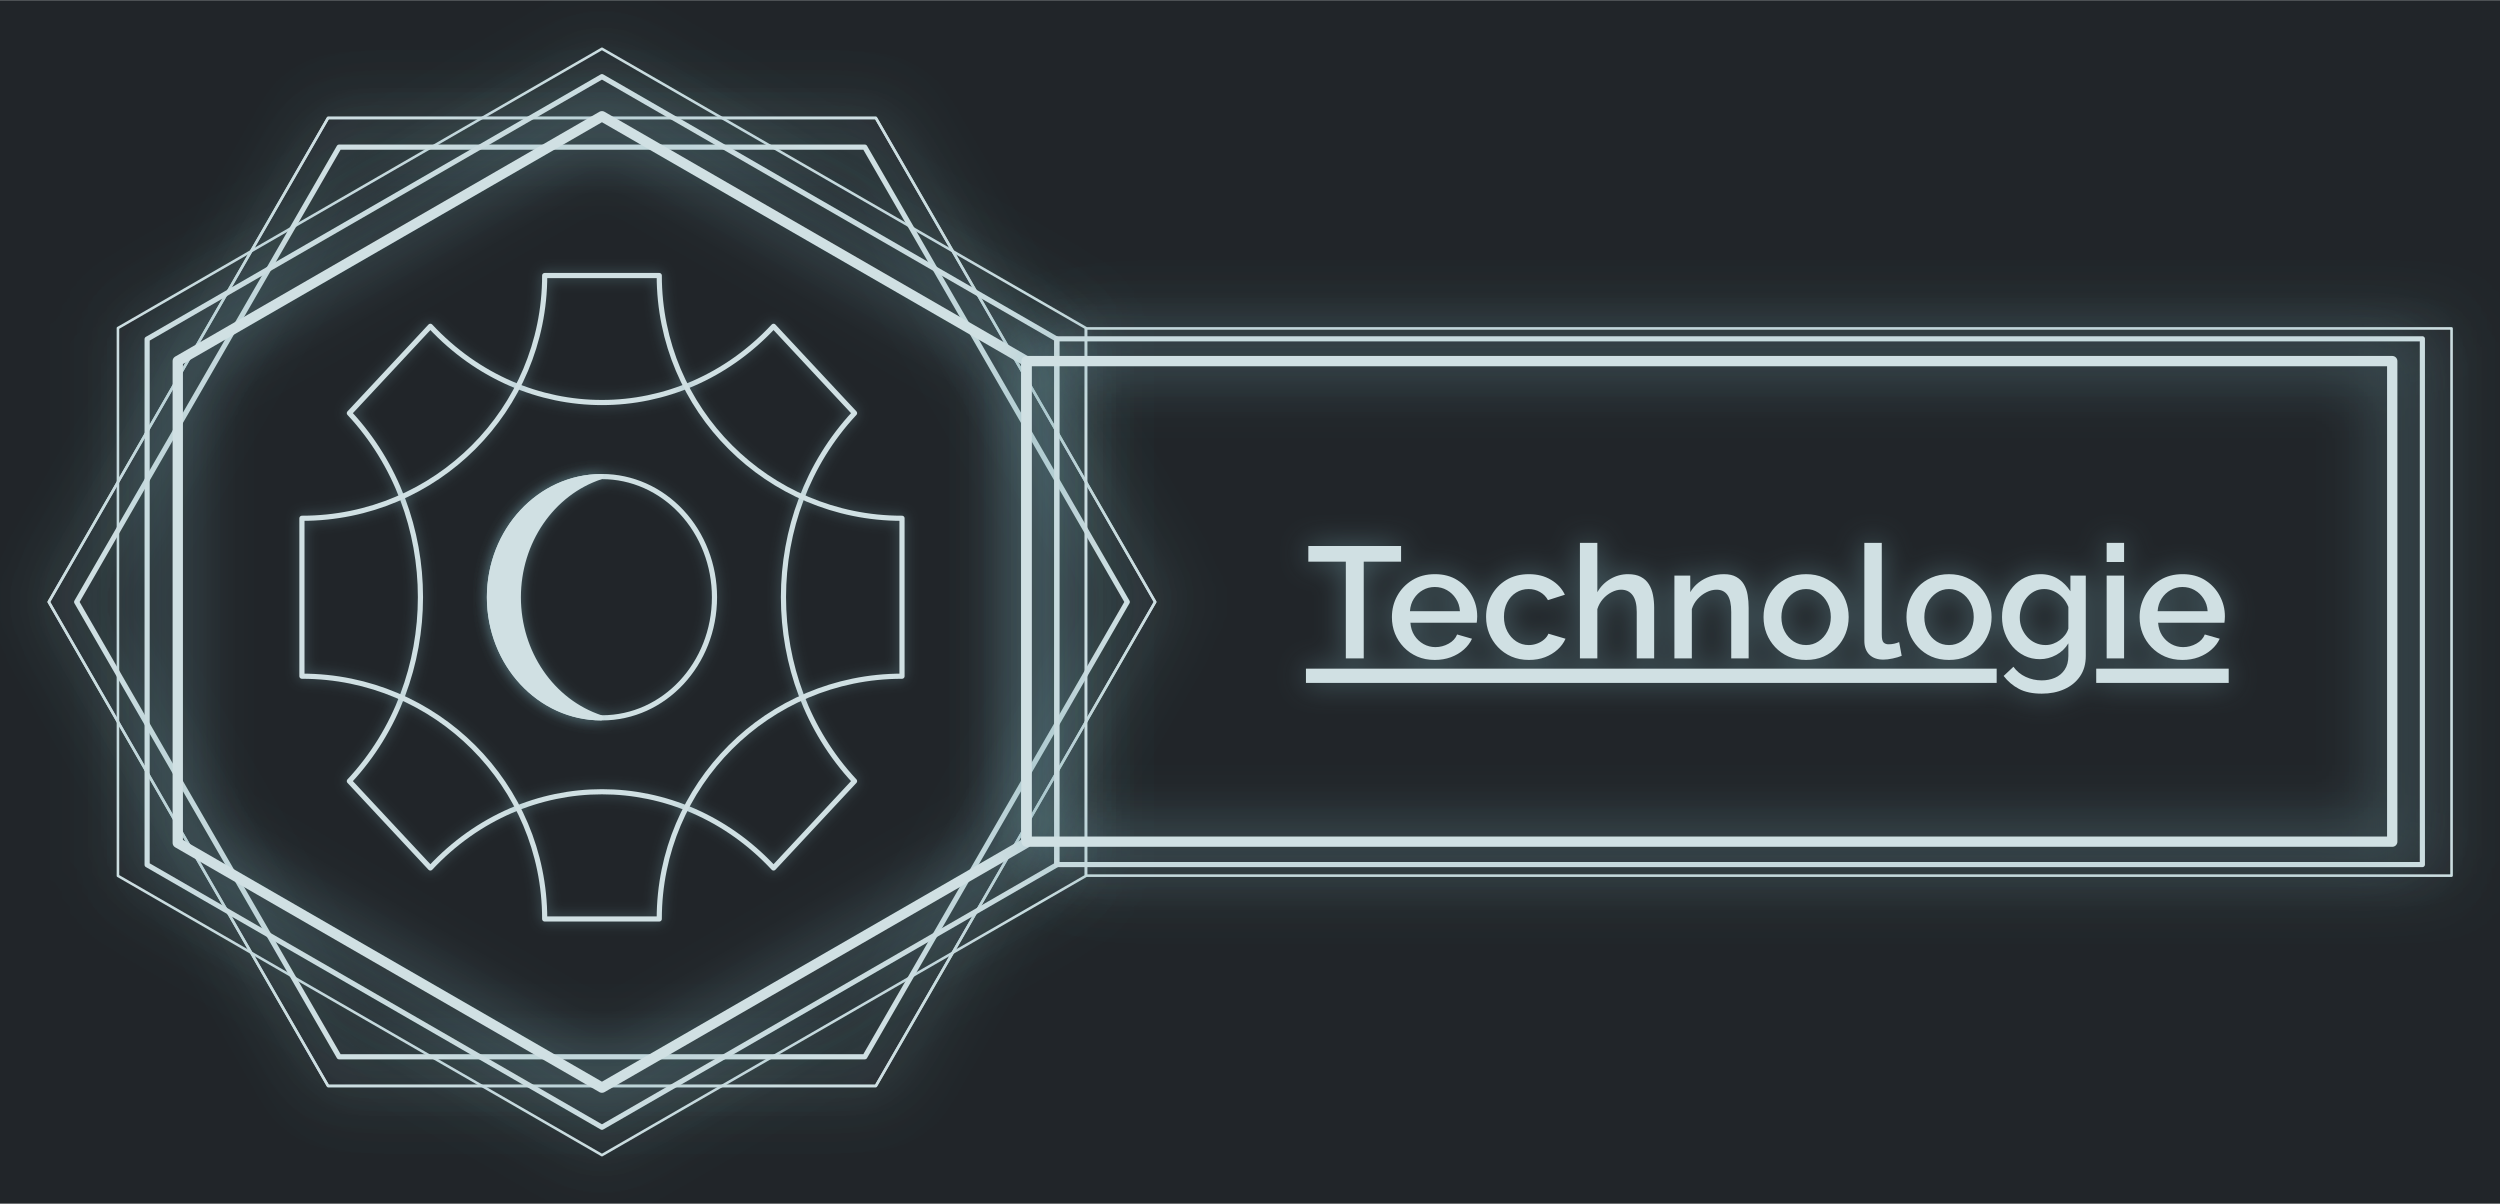
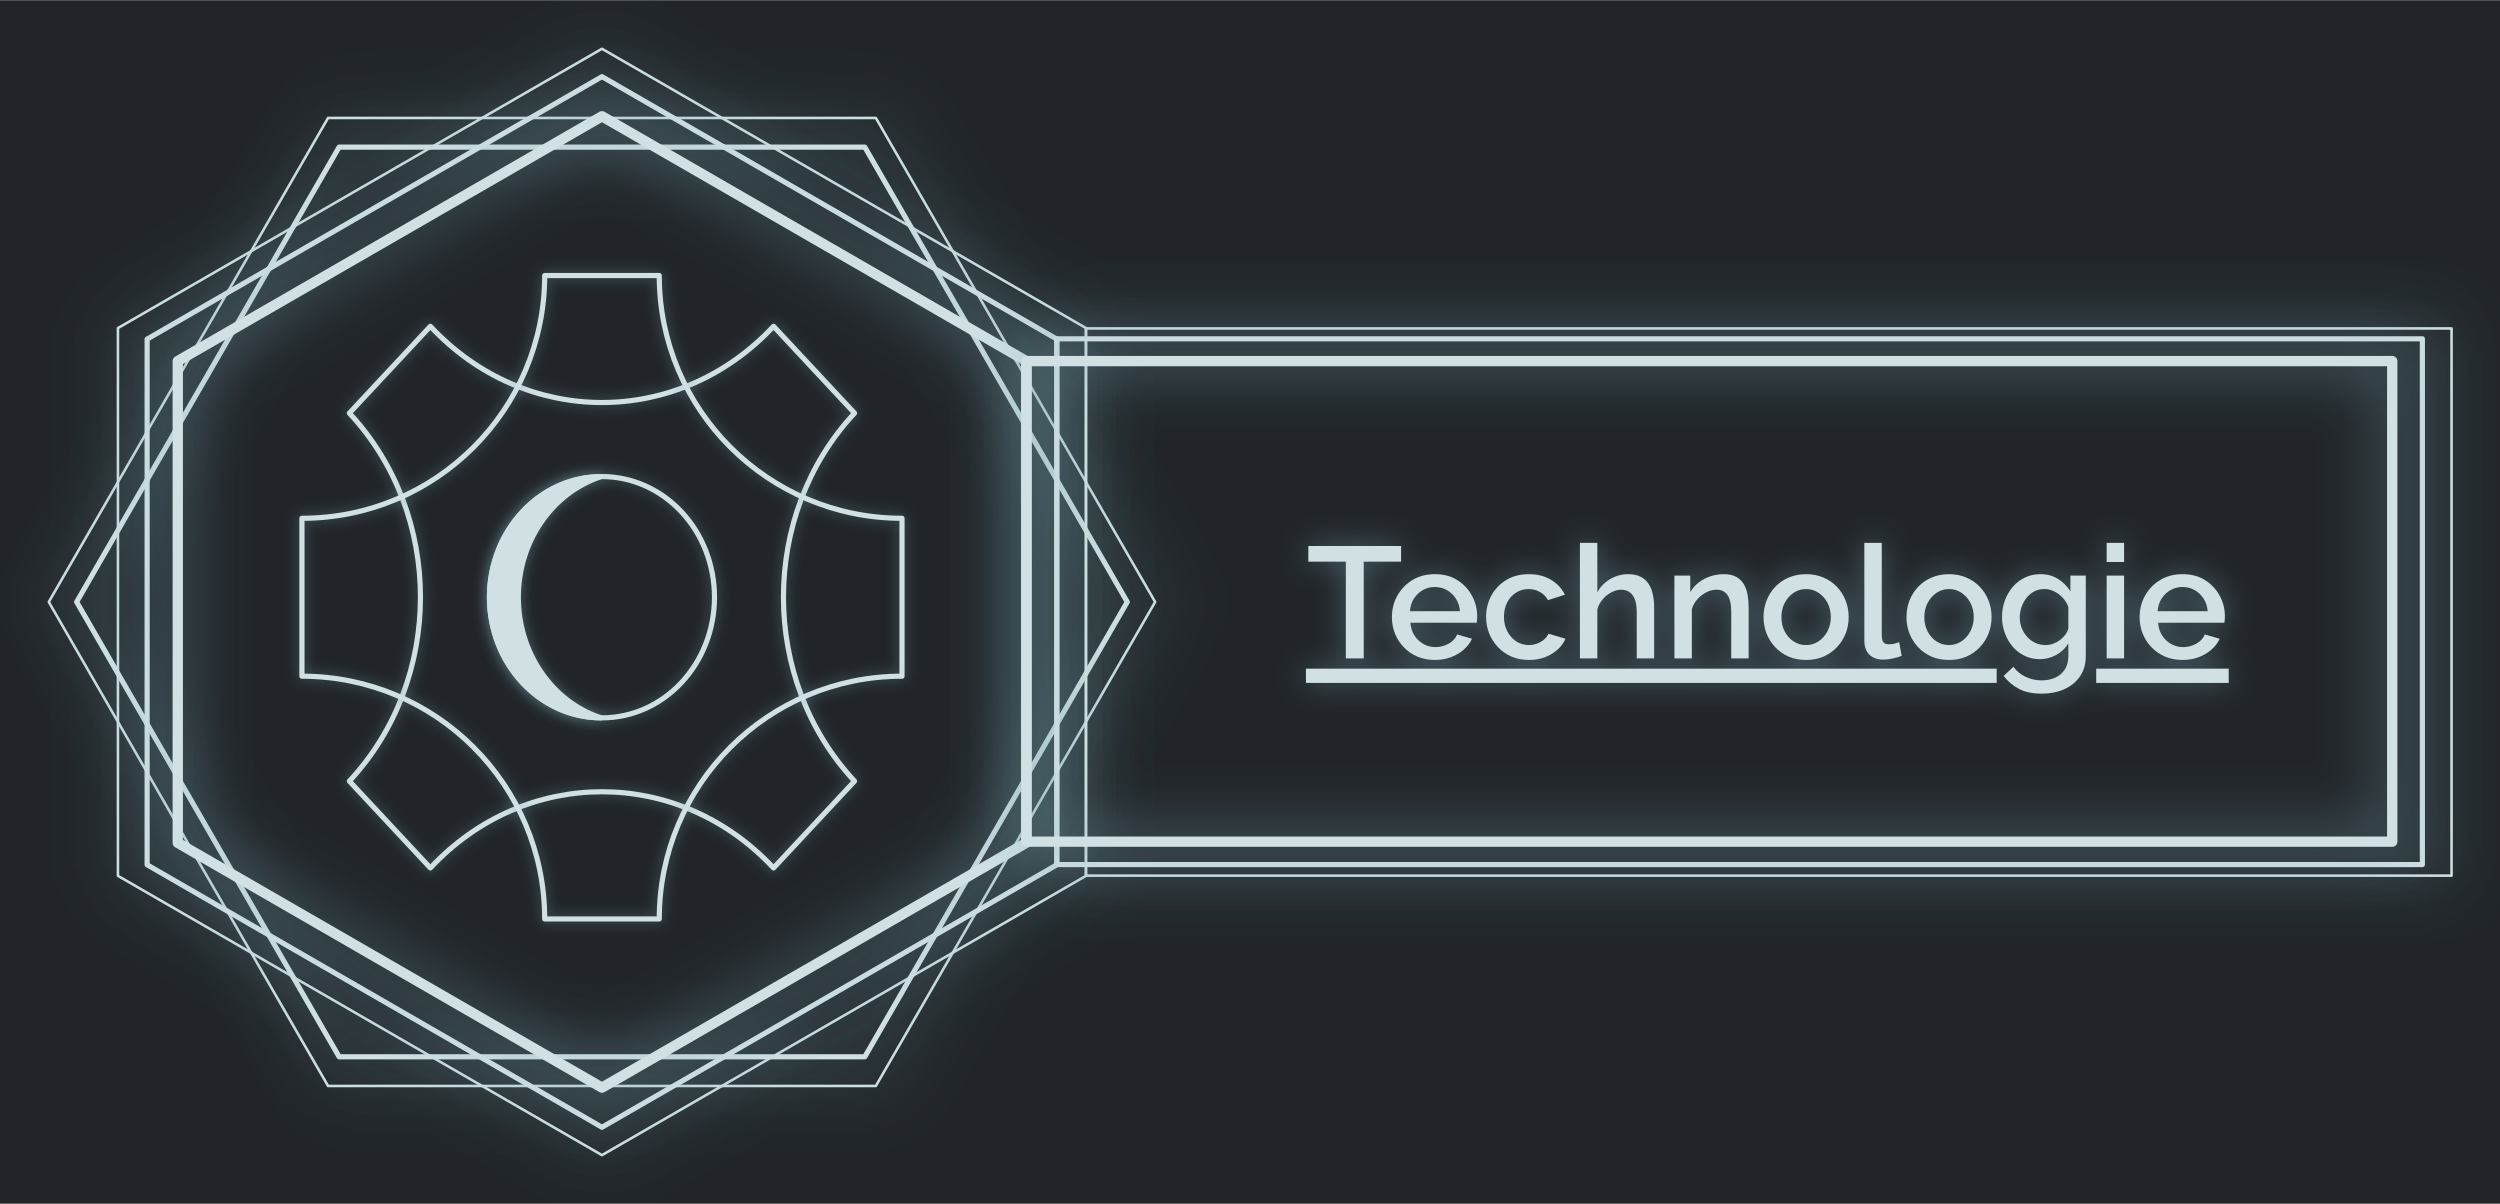
<svg xmlns="http://www.w3.org/2000/svg" xmlns:xlink="http://www.w3.org/1999/xlink" version="1.1" viewBox="0.0 0.0 968.693 466.394" fill="none" stroke="none" stroke-linecap="square" stroke-miterlimit="10">
  <clipPath id="p.0">
    <path d="m0 0l968.693 0l0 466.394l-968.693 0l0 -466.394z" clip-rule="nonzero" />
  </clipPath>
  <g clip-path="url(#p.0)">
    <path fill="#000000" fill-opacity="0.0" d="m0 0l968.693 0l0 466.394l-968.693 0z" fill-rule="evenodd" />
    <path fill="#212529" d="m0 0.076l968.693 0l0 466.394l-968.693 0z" fill-rule="evenodd" />
    <g filter="url(#shadowFilter-p.1)">
      <use xlink:href="#p.1" transform="matrix(1.0 0.0 0.0 1.0 4.0 0.0)" />
    </g>
    <defs>
      <filter id="shadowFilter-p.1" filterUnits="userSpaceOnUse">
        <feGaussianBlur in="SourceAlpha" stdDeviation="11.5" result="blur" />
        <feComponentTransfer in="blur" color-interpolation-filters="sRGB">
          <feFuncR type="linear" slope="0" intercept="0.463" />
          <feFuncG type="linear" slope="0" intercept="0.647" />
          <feFuncB type="linear" slope="0" intercept="0.686" />
          <feFuncA type="linear" slope="1.0" intercept="0" />
        </feComponentTransfer>
      </filter>
    </defs>
    <g id="p.1">
      <path fill="#000000" fill-opacity="0.0" d="m18.898 233.244l108.22 -187.543l212.253 0l108.22 187.543l-108.22 187.543l-212.253 0z" fill-rule="evenodd" />
      <path stroke="#d0e0e3" stroke-width="1.0" stroke-linejoin="round" stroke-linecap="butt" d="m18.898 233.244l108.22 -187.543l212.253 0l108.22 187.543l-108.22 187.543l-212.253 0z" fill-rule="evenodd" />
    </g>
    <g filter="url(#shadowFilter-p.2)">
      <use xlink:href="#p.2" transform="" />
    </g>
    <defs>
      <filter id="shadowFilter-p.2" filterUnits="userSpaceOnUse">
        <feGaussianBlur in="SourceAlpha" stdDeviation="11.5" result="blur" />
        <feComponentTransfer in="blur" color-interpolation-filters="sRGB">
          <feFuncR type="linear" slope="0" intercept="0.463" />
          <feFuncG type="linear" slope="0" intercept="0.647" />
          <feFuncB type="linear" slope="0" intercept="0.686" />
          <feFuncA type="linear" slope="1.0" intercept="0" />
        </feComponentTransfer>
      </filter>
    </defs>
    <g id="p.2">
      <path fill="#000000" fill-opacity="0.0" d="m233.244 447.591l-187.543 -108.22l0 -212.253l187.543 -108.22l187.543 108.22l0 212.253z" fill-rule="evenodd" />
      <path stroke="#d0e0e3" stroke-width="1.0" stroke-linejoin="round" stroke-linecap="butt" d="m233.244 447.591l-187.543 -108.22l0 -212.253l187.543 -108.22l187.543 108.22l0 212.253z" fill-rule="evenodd" />
    </g>
    <g filter="url(#shadowFilter-p.3)">
      <use xlink:href="#p.3" transform="" />
    </g>
    <defs>
      <filter id="shadowFilter-p.3" filterUnits="userSpaceOnUse">
        <feGaussianBlur in="SourceAlpha" stdDeviation="11.5" result="blur" />
        <feComponentTransfer in="blur" color-interpolation-filters="sRGB">
          <feFuncR type="linear" slope="0" intercept="0.463" />
          <feFuncG type="linear" slope="0" intercept="0.647" />
          <feFuncB type="linear" slope="0" intercept="0.686" />
          <feFuncA type="linear" slope="1.0" intercept="0" />
        </feComponentTransfer>
      </filter>
    </defs>
    <g id="p.3">
-       <path fill="#000000" fill-opacity="0.0" d="m18.898 233.244l108.22 -187.543l212.253 0l108.22 187.543l-108.22 187.543l-212.253 0z" fill-rule="evenodd" />
-       <path stroke="#d0e0e3" stroke-width="1.0" stroke-linejoin="round" stroke-linecap="butt" d="m18.898 233.244l108.22 -187.543l212.253 0l108.22 187.543l-108.22 187.543l-212.253 0z" fill-rule="evenodd" />
+       <path fill="#000000" fill-opacity="0.0" d="m29.701 233.244l101.695 -176.236l203.696 0l101.695 176.236l-101.695 176.236l-203.696 0z" fill-rule="evenodd" />
+       <path stroke="#d0e0e3" stroke-width="2.0" stroke-linejoin="round" stroke-linecap="butt" d="m29.701 233.244l101.695 -176.236l203.696 0l101.695 176.236l-101.695 176.236l-203.696 0z" fill-rule="evenodd" />
    </g>
    <g filter="url(#shadowFilter-p.4)">
      <use xlink:href="#p.4" transform="" />
    </g>
    <defs>
      <filter id="shadowFilter-p.4" filterUnits="userSpaceOnUse">
        <feGaussianBlur in="SourceAlpha" stdDeviation="11.5" result="blur" />
        <feComponentTransfer in="blur" color-interpolation-filters="sRGB">
          <feFuncR type="linear" slope="0" intercept="0.463" />
          <feFuncG type="linear" slope="0" intercept="0.647" />
          <feFuncB type="linear" slope="0" intercept="0.686" />
          <feFuncA type="linear" slope="1.0" intercept="0" />
        </feComponentTransfer>
      </filter>
    </defs>
    <g id="p.4">
-       <path fill="#000000" fill-opacity="0.0" d="m29.701 233.244l101.695 -176.236l203.696 0l101.695 176.236l-101.695 176.236l-203.696 0z" fill-rule="evenodd" />
-       <path stroke="#d0e0e3" stroke-width="2.0" stroke-linejoin="round" stroke-linecap="butt" d="m29.701 233.244l101.695 -176.236l203.696 0l101.695 176.236l-101.695 176.236l-203.696 0z" fill-rule="evenodd" />
+       <path fill="#000000" fill-opacity="0.0" d="m233.244 436.787l-176.236 -101.695l0 -203.696l176.236 -101.695l176.236 101.695l0 203.696z" fill-rule="evenodd" />
+       <path stroke="#d0e0e3" stroke-width="2.0" stroke-linejoin="round" stroke-linecap="butt" d="m233.244 436.787l-176.236 -101.695l0 -203.696l176.236 -101.695l176.236 101.695l0 203.696z" fill-rule="evenodd" />
    </g>
    <g filter="url(#shadowFilter-p.5)">
      <use xlink:href="#p.5" transform="" />
    </g>
    <defs>
      <filter id="shadowFilter-p.5" filterUnits="userSpaceOnUse">
        <feGaussianBlur in="SourceAlpha" stdDeviation="11.5" result="blur" />
        <feComponentTransfer in="blur" color-interpolation-filters="sRGB">
          <feFuncR type="linear" slope="0" intercept="0.463" />
          <feFuncG type="linear" slope="0" intercept="0.647" />
          <feFuncB type="linear" slope="0" intercept="0.686" />
          <feFuncA type="linear" slope="1.0" intercept="0" />
        </feComponentTransfer>
      </filter>
    </defs>
    <g id="p.5">
-       <path fill="#000000" fill-opacity="0.0" d="m233.244 436.787l-176.236 -101.695l0 -203.696l176.236 -101.695l176.236 101.695l0 203.696z" fill-rule="evenodd" />
-       <path stroke="#d0e0e3" stroke-width="2.0" stroke-linejoin="round" stroke-linecap="butt" d="m233.244 436.787l-176.236 -101.695l0 -203.696l176.236 -101.695l176.236 101.695l0 203.696z" fill-rule="evenodd" />
+       <path fill="#000000" fill-opacity="0.0" d="m233.244 421.433l-164.362 -94.844l0 -186.691l164.362 -94.844l164.362 94.844l0 186.691z" fill-rule="evenodd" />
+       <path stroke="#d0e0e3" stroke-width="4.0" stroke-linejoin="round" stroke-linecap="butt" d="m233.244 421.433l-164.362 -94.844l0 -186.691l164.362 -94.844l164.362 94.844l0 186.691z" fill-rule="evenodd" />
    </g>
    <g filter="url(#shadowFilter-p.6)">
      <use xlink:href="#p.6" transform="" />
    </g>
    <defs>
      <filter id="shadowFilter-p.6" filterUnits="userSpaceOnUse">
        <feGaussianBlur in="SourceAlpha" stdDeviation="11.5" result="blur" />
        <feComponentTransfer in="blur" color-interpolation-filters="sRGB">
          <feFuncR type="linear" slope="0" intercept="0.463" />
          <feFuncG type="linear" slope="0" intercept="0.647" />
          <feFuncB type="linear" slope="0" intercept="0.686" />
          <feFuncA type="linear" slope="1.0" intercept="0" />
        </feComponentTransfer>
      </filter>
    </defs>
    <g id="p.6">
-       <path fill="#000000" fill-opacity="0.0" d="m233.244 421.433l-164.362 -94.844l0 -186.691l164.362 -94.844l164.362 94.844l0 186.691z" fill-rule="evenodd" />
-       <path stroke="#d0e0e3" stroke-width="4.0" stroke-linejoin="round" stroke-linecap="butt" d="m233.244 421.433l-164.362 -94.844l0 -186.691l164.362 -94.844l164.362 94.844l0 186.691z" fill-rule="evenodd" />
+       <path fill="#000000" fill-opacity="0.0" d="m420.787 127.258l529.134 0l0 212.031l-529.134 0z" fill-rule="evenodd" />
+       <path stroke="#d0e0e3" stroke-width="1.0" stroke-linejoin="round" stroke-linecap="butt" d="m420.787 127.258l529.134 0l0 212.031l-529.134 0z" fill-rule="evenodd" />
    </g>
    <g filter="url(#shadowFilter-p.7)">
      <use xlink:href="#p.7" transform="" />
    </g>
    <defs>
      <filter id="shadowFilter-p.7" filterUnits="userSpaceOnUse">
        <feGaussianBlur in="SourceAlpha" stdDeviation="11.5" result="blur" />
        <feComponentTransfer in="blur" color-interpolation-filters="sRGB">
          <feFuncR type="linear" slope="0" intercept="0.463" />
          <feFuncG type="linear" slope="0" intercept="0.647" />
          <feFuncB type="linear" slope="0" intercept="0.686" />
          <feFuncA type="linear" slope="1.0" intercept="0" />
        </feComponentTransfer>
      </filter>
    </defs>
    <g id="p.7">
-       <path fill="#000000" fill-opacity="0.0" d="m420.787 127.258l529.134 0l0 212.031l-529.134 0z" fill-rule="evenodd" />
-       <path stroke="#d0e0e3" stroke-width="1.0" stroke-linejoin="round" stroke-linecap="butt" d="m420.787 127.258l529.134 0l0 212.031l-529.134 0z" fill-rule="evenodd" />
+       <path fill="#000000" fill-opacity="0.0" d="m409.48 131.283l529.134 0l0 203.717l-529.134 0z" fill-rule="evenodd" />
+       <path stroke="#d0e0e3" stroke-width="2.0" stroke-linejoin="round" stroke-linecap="butt" d="m409.48 131.283l529.134 0l0 203.717l-529.134 0z" fill-rule="evenodd" />
    </g>
    <g filter="url(#shadowFilter-p.8)">
      <use xlink:href="#p.8" transform="" />
    </g>
    <defs>
      <filter id="shadowFilter-p.8" filterUnits="userSpaceOnUse">
        <feGaussianBlur in="SourceAlpha" stdDeviation="11.5" result="blur" />
        <feComponentTransfer in="blur" color-interpolation-filters="sRGB">
          <feFuncR type="linear" slope="0" intercept="0.463" />
          <feFuncG type="linear" slope="0" intercept="0.647" />
          <feFuncB type="linear" slope="0" intercept="0.686" />
          <feFuncA type="linear" slope="1.0" intercept="0" />
        </feComponentTransfer>
      </filter>
    </defs>
    <g id="p.8">
-       <path fill="#000000" fill-opacity="0.0" d="m409.48 131.283l529.134 0l0 203.717l-529.134 0z" fill-rule="evenodd" />
-       <path stroke="#d0e0e3" stroke-width="2.0" stroke-linejoin="round" stroke-linecap="butt" d="m409.48 131.283l529.134 0l0 203.717l-529.134 0z" fill-rule="evenodd" />
+       <path fill="#000000" fill-opacity="0.0" d="m397.8 139.922l529.134 0l0 186.205l-529.134 0z" fill-rule="evenodd" />
+       <path stroke="#d0e0e3" stroke-width="4.0" stroke-linejoin="round" stroke-linecap="butt" d="m397.8 139.922l529.134 0l0 186.205l-529.134 0z" fill-rule="evenodd" />
    </g>
    <g filter="url(#shadowFilter-p.9)">
      <use xlink:href="#p.9" transform="" />
    </g>
    <defs>
      <filter id="shadowFilter-p.9" filterUnits="userSpaceOnUse">
-         <feGaussianBlur in="SourceAlpha" stdDeviation="11.5" result="blur" />
-         <feComponentTransfer in="blur" color-interpolation-filters="sRGB">
-           <feFuncR type="linear" slope="0" intercept="0.463" />
-           <feFuncG type="linear" slope="0" intercept="0.647" />
-           <feFuncB type="linear" slope="0" intercept="0.686" />
-           <feFuncA type="linear" slope="1.0" intercept="0" />
+         <feGaussianBlur in="SourceAlpha" stdDeviation="5.5" result="blur" />
+         <feComponentTransfer in="blur" color-interpolation-filters="sRGB">
+           <feFuncR type="linear" slope="0" intercept="0.463" />
+           <feFuncG type="linear" slope="0" intercept="0.647" />
+           <feFuncB type="linear" slope="0" intercept="0.686" />
+           <feFuncA type="linear" slope="0.5" intercept="0" />
        </feComponentTransfer>
      </filter>
    </defs>
    <g id="p.9">
-       <path fill="#000000" fill-opacity="0.0" d="m397.8 139.922l529.134 0l0 186.205l-529.134 0z" fill-rule="evenodd" />
-       <path stroke="#d0e0e3" stroke-width="4.0" stroke-linejoin="round" stroke-linecap="butt" d="m397.8 139.922l529.134 0l0 186.205l-529.134 0z" fill-rule="evenodd" />
-     </g>
-     <g filter="url(#shadowFilter-p.10)">
-       <use xlink:href="#p.10" transform="" />
-     </g>
-     <defs>
-       <filter id="shadowFilter-p.10" filterUnits="userSpaceOnUse">
-         <feGaussianBlur in="SourceAlpha" stdDeviation="5.5" result="blur" />
-         <feComponentTransfer in="blur" color-interpolation-filters="sRGB">
-           <feFuncR type="linear" slope="0" intercept="0.463" />
-           <feFuncG type="linear" slope="0" intercept="0.647" />
-           <feFuncB type="linear" slope="0" intercept="0.686" />
-           <feFuncA type="linear" slope="0.5" intercept="0" />
-         </feComponentTransfer>
-       </filter>
-     </defs>
-     <g id="p.10">
      <path fill="#000000" fill-opacity="0.0" d="m442.672 139.921l484.252 0l0 186.205l-484.252 0z" fill-rule="evenodd" />
      <path fill="#000000" fill-opacity="0.0" d="m506.027 197.455l267.636 0l0 71.999l-267.636 0l0 -71.999z" fill-rule="nonzero" />
      <path fill="#d0e0e3" d="m542.886 217.635l-14.469 0l0 37.469l-6.938 0l0 -37.469l-14.531 0l0 -6.078l35.937 0l0 6.078zm13.057 38.078q-3.734 0 -6.781 -1.312q-3.031 -1.328 -5.234 -3.625q-2.203 -2.297 -3.406 -5.266q-1.188 -2.984 -1.188 -6.359q0 -4.531 2.078 -8.297q2.094 -3.781 5.828 -6.078q3.734 -2.297 8.766 -2.297q5.031 0 8.672 2.297q3.656 2.297 5.672 6.047q2.031 3.734 2.031 8.031q0 0.734 -0.062 1.375q-0.062 0.641 -0.125 1.078l-25.688 0q0.188 2.812 1.562 4.938q1.375 2.109 3.516 3.312q2.156 1.188 4.609 1.188q2.703 0 5.125 -1.344q2.422 -1.344 3.281 -3.562l5.766 1.656q-1.047 2.328 -3.172 4.203q-2.109 1.875 -5.0 2.953q-2.875 1.062 -6.25 1.062zm-9.625 -18.891l19.375 0q-0.172 -2.75 -1.562 -4.859q-1.375 -2.125 -3.5 -3.312q-2.109 -1.203 -4.688 -1.203q-2.516 0 -4.625 1.203q-2.109 1.188 -3.469 3.312q-1.344 2.109 -1.531 4.859zm46.115 18.891q-3.734 0 -6.781 -1.312q-3.031 -1.328 -5.234 -3.656q-2.203 -2.328 -3.406 -5.328q-1.188 -3.0 -1.188 -6.375q0 -4.547 2.047 -8.281q2.062 -3.75 5.766 -6.016q3.719 -2.266 8.797 -2.266q4.906 0 8.547 2.188q3.656 2.172 5.375 5.781l-6.562 2.094q-1.094 -2.031 -3.094 -3.156q-1.984 -1.141 -4.391 -1.141q-2.688 0 -4.875 1.375q-2.172 1.375 -3.438 3.812q-1.25 2.422 -1.25 5.609q0 3.062 1.281 5.547q1.297 2.484 3.469 3.922q2.188 1.438 4.875 1.438q1.656 0 3.219 -0.578q1.578 -0.578 2.734 -1.594q1.172 -1.016 1.656 -2.234l6.625 1.953q-1.047 2.391 -3.109 4.234q-2.047 1.844 -4.844 2.922q-2.781 1.062 -6.219 1.062zm48.517 -0.609l-6.75 0l0 -17.969q0 -4.359 -1.594 -6.5q-1.594 -2.141 -4.469 -2.141q-1.781 0 -3.688 0.984q-1.906 0.969 -3.375 2.656q-1.469 1.688 -2.141 3.891l0 19.078l-6.75 0l0 -44.766l6.75 0l0 19.125q1.844 -3.25 5.031 -5.109q3.188 -1.875 6.859 -1.875q3.016 0 4.969 1.047q1.969 1.031 3.094 2.844q1.141 1.812 1.594 4.172q0.469 2.359 0.469 5.0l0 19.562zm36.613 0l-6.75 0l0 -17.969q0 -4.484 -1.438 -6.562q-1.438 -2.078 -4.266 -2.078q-1.953 0 -3.891 0.984q-1.938 0.969 -3.469 2.656q-1.531 1.688 -2.203 3.891l0 19.078l-6.75 0l0 -32.078l6.141 0l0 6.438q1.219 -2.141 3.203 -3.703q2.0 -1.562 4.516 -2.422q2.516 -0.859 5.344 -0.859q2.875 0 4.734 1.047q1.875 1.031 2.953 2.844q1.078 1.812 1.469 4.172q0.406 2.359 0.406 5.0l0 19.562zm22.254 0.609q-3.797 0 -6.812 -1.312q-3.0 -1.328 -5.172 -3.656q-2.172 -2.328 -3.344 -5.297q-1.156 -2.984 -1.156 -6.344q0 -3.375 1.156 -6.375q1.172 -3.016 3.344 -5.312q2.172 -2.297 5.203 -3.609q3.047 -1.328 6.781 -1.328q3.75 0 6.781 1.328q3.031 1.312 5.203 3.609q2.188 2.297 3.344 5.312q1.172 3.0 1.172 6.375q0 3.359 -1.172 6.344q-1.156 2.969 -3.344 5.297q-2.172 2.328 -5.203 3.656q-3.031 1.312 -6.781 1.312zm-9.562 -16.562q0 3.078 1.281 5.531q1.297 2.453 3.438 3.859q2.156 1.406 4.844 1.406q2.641 0 4.812 -1.438q2.188 -1.438 3.469 -3.922q1.297 -2.484 1.297 -5.484q0 -3.078 -1.297 -5.531q-1.281 -2.453 -3.469 -3.891q-2.172 -1.438 -4.812 -1.438q-2.688 0 -4.844 1.469q-2.141 1.469 -3.438 3.891q-1.281 2.422 -1.281 5.547zm32.138 -28.812l6.75 0l0 35.5q0 2.453 0.734 3.141q0.734 0.672 1.844 0.672q1.219 0 2.281 -0.25q1.078 -0.25 1.875 -0.609l0.984 5.328q-1.469 0.609 -3.5 1.031q-2.016 0.438 -3.609 0.438q-3.438 0 -5.406 -1.922q-1.953 -1.938 -1.953 -5.375l0 -37.953zm32.804 45.375q-3.797 0 -6.812 -1.312q-3.0 -1.328 -5.172 -3.656q-2.172 -2.328 -3.344 -5.297q-1.156 -2.984 -1.156 -6.344q0 -3.375 1.156 -6.375q1.172 -3.016 3.344 -5.312q2.172 -2.297 5.203 -3.609q3.047 -1.328 6.781 -1.328q3.75 0 6.781 1.328q3.031 1.312 5.203 3.609q2.188 2.297 3.344 5.312q1.172 3.0 1.172 6.375q0 3.359 -1.172 6.344q-1.156 2.969 -3.344 5.297q-2.172 2.328 -5.203 3.656q-3.031 1.312 -6.781 1.312zm-9.562 -16.562q0 3.078 1.281 5.531q1.297 2.453 3.438 3.859q2.156 1.406 4.844 1.406q2.641 0 4.812 -1.438q2.188 -1.438 3.469 -3.922q1.297 -2.484 1.297 -5.484q0 -3.078 -1.297 -5.531q-1.281 -2.453 -3.469 -3.891q-2.172 -1.438 -4.812 -1.438q-2.688 0 -4.844 1.469q-2.141 1.469 -3.438 3.891q-1.281 2.422 -1.281 5.547z" fill-rule="nonzero" />
      <path fill="#d0e0e3" d="m790.412 255.416q-3.25 0 -5.953 -1.312q-2.703 -1.328 -4.641 -3.594q-1.922 -2.281 -3.0 -5.219q-1.078 -2.938 -1.078 -6.188q0 -3.438 1.109 -6.438q1.109 -3.016 3.094 -5.312q2.0 -2.297 4.688 -3.578q2.703 -1.297 6.016 -1.297q3.875 0 6.781 1.844q2.906 1.828 4.812 4.781l0 -6.078l5.953 0l0 31.156q0 4.656 -2.25 7.906q-2.234 3.25 -6.094 4.969q-3.859 1.719 -8.703 1.719q-5.344 0 -8.844 -1.844q-3.484 -1.828 -5.938 -5.016l3.797 -3.562q1.844 2.578 4.75 3.922q2.922 1.359 6.234 1.359q2.75 0 5.109 -1.016q2.359 -1.016 3.766 -3.141q1.422 -2.109 1.422 -5.297l0 -4.906q-1.719 2.891 -4.734 4.516q-3.0 1.625 -6.297 1.625zm2.203 -5.469q1.531 0 2.938 -0.516q1.422 -0.516 2.609 -1.406q1.203 -0.891 2.047 -2.016q0.859 -1.141 1.234 -2.438l0 -8.406q-0.797 -2.078 -2.266 -3.641q-1.469 -1.562 -3.312 -2.422q-1.844 -0.859 -3.75 -0.859q-2.203 0 -3.953 0.953q-1.75 0.953 -2.984 2.516q-1.219 1.562 -1.891 3.531q-0.672 1.953 -0.672 4.031q0 2.219 0.766 4.125q0.766 1.891 2.109 3.391q1.359 1.5 3.188 2.328q1.844 0.828 3.938 0.828z" fill-rule="nonzero" />
      <path fill="#000000" fill-opacity="0.0" d="m812.238 197.455l51.332 0l0 71.999l-51.332 0l0 -71.999z" fill-rule="nonzero" />
      <path fill="#d0e0e3" d="m816.284 255.104l0 -32.078l6.75 0l0 32.078l-6.75 0zm0 -37.344l0 -7.422l6.75 0l0 7.422l-6.75 0zm29.373 37.953q-3.734 0 -6.781 -1.312q-3.031 -1.328 -5.234 -3.625q-2.203 -2.297 -3.406 -5.266q-1.188 -2.984 -1.188 -6.359q0 -4.531 2.078 -8.297q2.094 -3.781 5.828 -6.078q3.734 -2.297 8.766 -2.297q5.031 0 8.672 2.297q3.656 2.297 5.672 6.047q2.031 3.734 2.031 8.031q0 0.734 -0.062 1.375q-0.062 0.641 -0.125 1.078l-25.688 0q0.188 2.812 1.562 4.938q1.375 2.109 3.516 3.312q2.156 1.188 4.609 1.188q2.703 0 5.125 -1.344q2.422 -1.344 3.281 -3.562l5.766 1.656q-1.047 2.328 -3.172 4.203q-2.109 1.875 -5.0 2.953q-2.875 1.062 -6.25 1.062zm-9.625 -18.891l19.375 0q-0.172 -2.75 -1.562 -4.859q-1.375 -2.125 -3.5 -3.312q-2.109 -1.203 -4.688 -1.203q-2.516 0 -4.625 1.203q-2.109 1.188 -3.469 3.312q-1.344 2.109 -1.531 4.859z" fill-rule="nonzero" />
      <path fill="#010000" fill-opacity="0.0" d="m863.569 197.455l0 0l0 71.999l0 0l0 -71.999z" fill-rule="nonzero" />
      <path fill="#d0e0e3" d="m506.027 259.09l267.636 0l0 5.52l-267.636 0l0 -5.52z" fill-rule="nonzero" />
      <path fill="#d0e0e3" d="m812.238 259.09l51.332 0l0 5.52l-51.332 0l0 -5.52z" fill-rule="nonzero" />
    </g>
+     <g filter="url(#shadowFilter-p.10)">
+       <use xlink:href="#p.10" transform="" />
+     </g>
+     <defs>
+       <filter id="shadowFilter-p.10" filterUnits="userSpaceOnUse">
+         <feGaussianBlur in="SourceAlpha" stdDeviation="2.5" result="blur" />
+         <feComponentTransfer in="blur" color-interpolation-filters="sRGB">
+           <feFuncR type="linear" slope="0" intercept="0.463" />
+           <feFuncG type="linear" slope="0" intercept="0.647" />
+           <feFuncB type="linear" slope="0" intercept="0.686" />
+           <feFuncA type="linear" slope="0.5" intercept="0" />
+         </feComponentTransfer>
+       </filter>
+     </defs>
+     <g id="p.10">
+       <path fill="#000000" fill-opacity="0.0" d="m166.754 126.438l0 0c36.722 39.374 96.259 39.374 132.981 0l31.38 33.646l0 0c-36.722 39.374 -36.722 103.212 0 142.587l-31.38 33.646l0 0c-36.722 -39.374 -96.259 -39.374 -132.981 0l-31.38 -33.646c36.722 -39.374 36.722 -103.212 0 -142.587z" fill-rule="evenodd" />
+       <path stroke="#d0e0e3" stroke-width="2.0" stroke-linejoin="round" stroke-linecap="butt" d="m166.754 126.438l0 0c36.722 39.374 96.259 39.374 132.981 0l31.38 33.646l0 0c-36.722 39.374 -36.722 103.212 0 142.587l-31.38 33.646l0 0c-36.722 -39.374 -96.259 -39.374 -132.981 0l-31.38 -33.646c36.722 -39.374 36.722 -103.212 0 -142.587z" fill-rule="evenodd" />
+     </g>
    <g filter="url(#shadowFilter-p.11)">
      <use xlink:href="#p.11" transform="" />
    </g>
    <defs>
      <filter id="shadowFilter-p.11" filterUnits="userSpaceOnUse">
        <feGaussianBlur in="SourceAlpha" stdDeviation="2.5" result="blur" />
        <feComponentTransfer in="blur" color-interpolation-filters="sRGB">
          <feFuncR type="linear" slope="0" intercept="0.463" />
          <feFuncG type="linear" slope="0" intercept="0.647" />
          <feFuncB type="linear" slope="0" intercept="0.686" />
          <feFuncA type="linear" slope="0.5" intercept="0" />
        </feComponentTransfer>
      </filter>
    </defs>
    <g id="p.11">
-       <path fill="#000000" fill-opacity="0.0" d="m166.754 126.438l0 0c36.722 39.374 96.259 39.374 132.981 0l31.38 33.646l0 0c-36.722 39.374 -36.722 103.212 0 142.587l-31.38 33.646l0 0c-36.722 -39.374 -96.259 -39.374 -132.981 0l-31.38 -33.646c36.722 -39.374 36.722 -103.212 0 -142.587z" fill-rule="evenodd" />
-       <path stroke="#d0e0e3" stroke-width="2.0" stroke-linejoin="round" stroke-linecap="butt" d="m166.754 126.438l0 0c36.722 39.374 96.259 39.374 132.981 0l31.38 33.646l0 0c-36.722 39.374 -36.722 103.212 0 142.587l-31.38 33.646l0 0c-36.722 -39.374 -96.259 -39.374 -132.981 0l-31.38 -33.646c36.722 -39.374 36.722 -103.212 0 -142.587z" fill-rule="evenodd" />
+       <path fill="#000000" fill-opacity="0.0" d="m116.992 200.825l0 0c51.949 0 94.062 -42.113 94.062 -94.062l44.392 0l0 0c0 51.949 42.113 94.062 94.062 94.062l0 61.188l0 0c-51.949 0 -94.062 42.113 -94.062 94.062l-44.392 0c0 -51.949 -42.113 -94.062 -94.062 -94.062z" fill-rule="evenodd" />
+       <path stroke="#d0e0e3" stroke-width="2.0" stroke-linejoin="round" stroke-linecap="butt" d="m116.992 200.825l0 0c51.949 0 94.062 -42.113 94.062 -94.062l44.392 0l0 0c0 51.949 42.113 94.062 94.062 94.062l0 61.188l0 0c-51.949 0 -94.062 42.113 -94.062 94.062l-44.392 0c0 -51.949 -42.113 -94.062 -94.062 -94.062z" fill-rule="evenodd" />
    </g>
    <g filter="url(#shadowFilter-p.12)">
      <use xlink:href="#p.12" transform="" />
    </g>
    <defs>
      <filter id="shadowFilter-p.12" filterUnits="userSpaceOnUse">
        <feGaussianBlur in="SourceAlpha" stdDeviation="2.5" result="blur" />
        <feComponentTransfer in="blur" color-interpolation-filters="sRGB">
          <feFuncR type="linear" slope="0" intercept="0.463" />
          <feFuncG type="linear" slope="0" intercept="0.647" />
          <feFuncB type="linear" slope="0" intercept="0.686" />
          <feFuncA type="linear" slope="0.5" intercept="0" />
        </feComponentTransfer>
      </filter>
    </defs>
    <g id="p.12">
-       <path fill="#000000" fill-opacity="0.0" d="m116.992 200.825l0 0c51.949 0 94.062 -42.113 94.062 -94.062l44.392 0l0 0c0 51.949 42.113 94.062 94.062 94.062l0 61.188l0 0c-51.949 0 -94.062 42.113 -94.062 94.062l-44.392 0c0 -51.949 -42.113 -94.062 -94.062 -94.062z" fill-rule="evenodd" />
-       <path stroke="#d0e0e3" stroke-width="2.0" stroke-linejoin="round" stroke-linecap="butt" d="m116.992 200.825l0 0c51.949 0 94.062 -42.113 94.062 -94.062l44.392 0l0 0c0 51.949 42.113 94.062 94.062 94.062l0 61.188l0 0c-51.949 0 -94.062 42.113 -94.062 94.062l-44.392 0c0 -51.949 -42.113 -94.062 -94.062 -94.062z" fill-rule="evenodd" />
+       <path fill="#000000" fill-opacity="0.0" d="m189.653 231.401l0 0c0 -25.817 19.519 -46.746 43.597 -46.746l0 0c11.563 0 22.652 4.925 30.828 13.692c8.176 8.767 12.769 20.657 12.769 33.055l0 0c0 25.817 -19.519 46.746 -43.597 46.746l0 0c-24.078 0 -43.597 -20.929 -43.597 -46.746z" fill-rule="evenodd" />
+       <path stroke="#d0e0e3" stroke-width="2.0" stroke-linejoin="round" stroke-linecap="butt" d="m189.653 231.401l0 0c0 -25.817 19.519 -46.746 43.597 -46.746l0 0c11.563 0 22.652 4.925 30.828 13.692c8.176 8.767 12.769 20.657 12.769 33.055l0 0c0 25.817 -19.519 46.746 -43.597 46.746l0 0c-24.078 0 -43.597 -20.929 -43.597 -46.746z" fill-rule="evenodd" />
    </g>
    <g filter="url(#shadowFilter-p.13)">
      <use xlink:href="#p.13" transform="" />
    </g>
    <defs>
      <filter id="shadowFilter-p.13" filterUnits="userSpaceOnUse">
        <feGaussianBlur in="SourceAlpha" stdDeviation="2.5" result="blur" />
        <feComponentTransfer in="blur" color-interpolation-filters="sRGB">
          <feFuncR type="linear" slope="0" intercept="0.463" />
          <feFuncG type="linear" slope="0" intercept="0.647" />
          <feFuncB type="linear" slope="0" intercept="0.686" />
          <feFuncA type="linear" slope="0.5" intercept="0" />
        </feComponentTransfer>
      </filter>
    </defs>
    <g id="p.13">
-       <path fill="#000000" fill-opacity="0.0" d="m189.653 231.401l0 0c0 -25.817 19.519 -46.746 43.597 -46.746l0 0c11.563 0 22.652 4.925 30.828 13.692c8.176 8.767 12.769 20.657 12.769 33.055l0 0c0 25.817 -19.519 46.746 -43.597 46.746l0 0c-24.078 0 -43.597 -20.929 -43.597 -46.746z" fill-rule="evenodd" />
-       <path stroke="#d0e0e3" stroke-width="2.0" stroke-linejoin="round" stroke-linecap="butt" d="m189.653 231.401l0 0c0 -25.817 19.519 -46.746 43.597 -46.746l0 0c11.563 0 22.652 4.925 30.828 13.692c8.176 8.767 12.769 20.657 12.769 33.055l0 0c0 25.817 -19.519 46.746 -43.597 46.746l0 0c-24.078 0 -43.597 -20.929 -43.597 -46.746z" fill-rule="evenodd" />
-     </g>
-     <g filter="url(#shadowFilter-p.14)">
-       <use xlink:href="#p.14" transform="" />
-     </g>
-     <defs>
-       <filter id="shadowFilter-p.14" filterUnits="userSpaceOnUse">
-         <feGaussianBlur in="SourceAlpha" stdDeviation="2.5" result="blur" />
-         <feComponentTransfer in="blur" color-interpolation-filters="sRGB">
-           <feFuncR type="linear" slope="0" intercept="0.463" />
-           <feFuncG type="linear" slope="0" intercept="0.647" />
-           <feFuncB type="linear" slope="0" intercept="0.686" />
-           <feFuncA type="linear" slope="0.5" intercept="0" />
-         </feComponentTransfer>
-       </filter>
-     </defs>
-     <g id="p.14">
      <path fill="#d0e0e3" d="m232.86 278.139l0 0c-23.864 0 -43.209 -20.917 -43.209 -46.72c0 -25.803 19.345 -46.72 43.209 -46.72l0 0c-19.022 6.254 -32.024 25.223 -32.024 46.72c0 21.497 13.002 40.466 32.024 46.72z" fill-rule="evenodd" />
      <path stroke="#d0e0e3" stroke-width="2.0" stroke-linejoin="round" stroke-linecap="butt" d="m232.86 278.139l0 0c-23.864 0 -43.209 -20.917 -43.209 -46.72c0 -25.803 19.345 -46.72 43.209 -46.72l0 0c-19.022 6.254 -32.024 25.223 -32.024 46.72c0 21.497 13.002 40.466 32.024 46.72z" fill-rule="evenodd" />
    </g>
  </g>
</svg>
